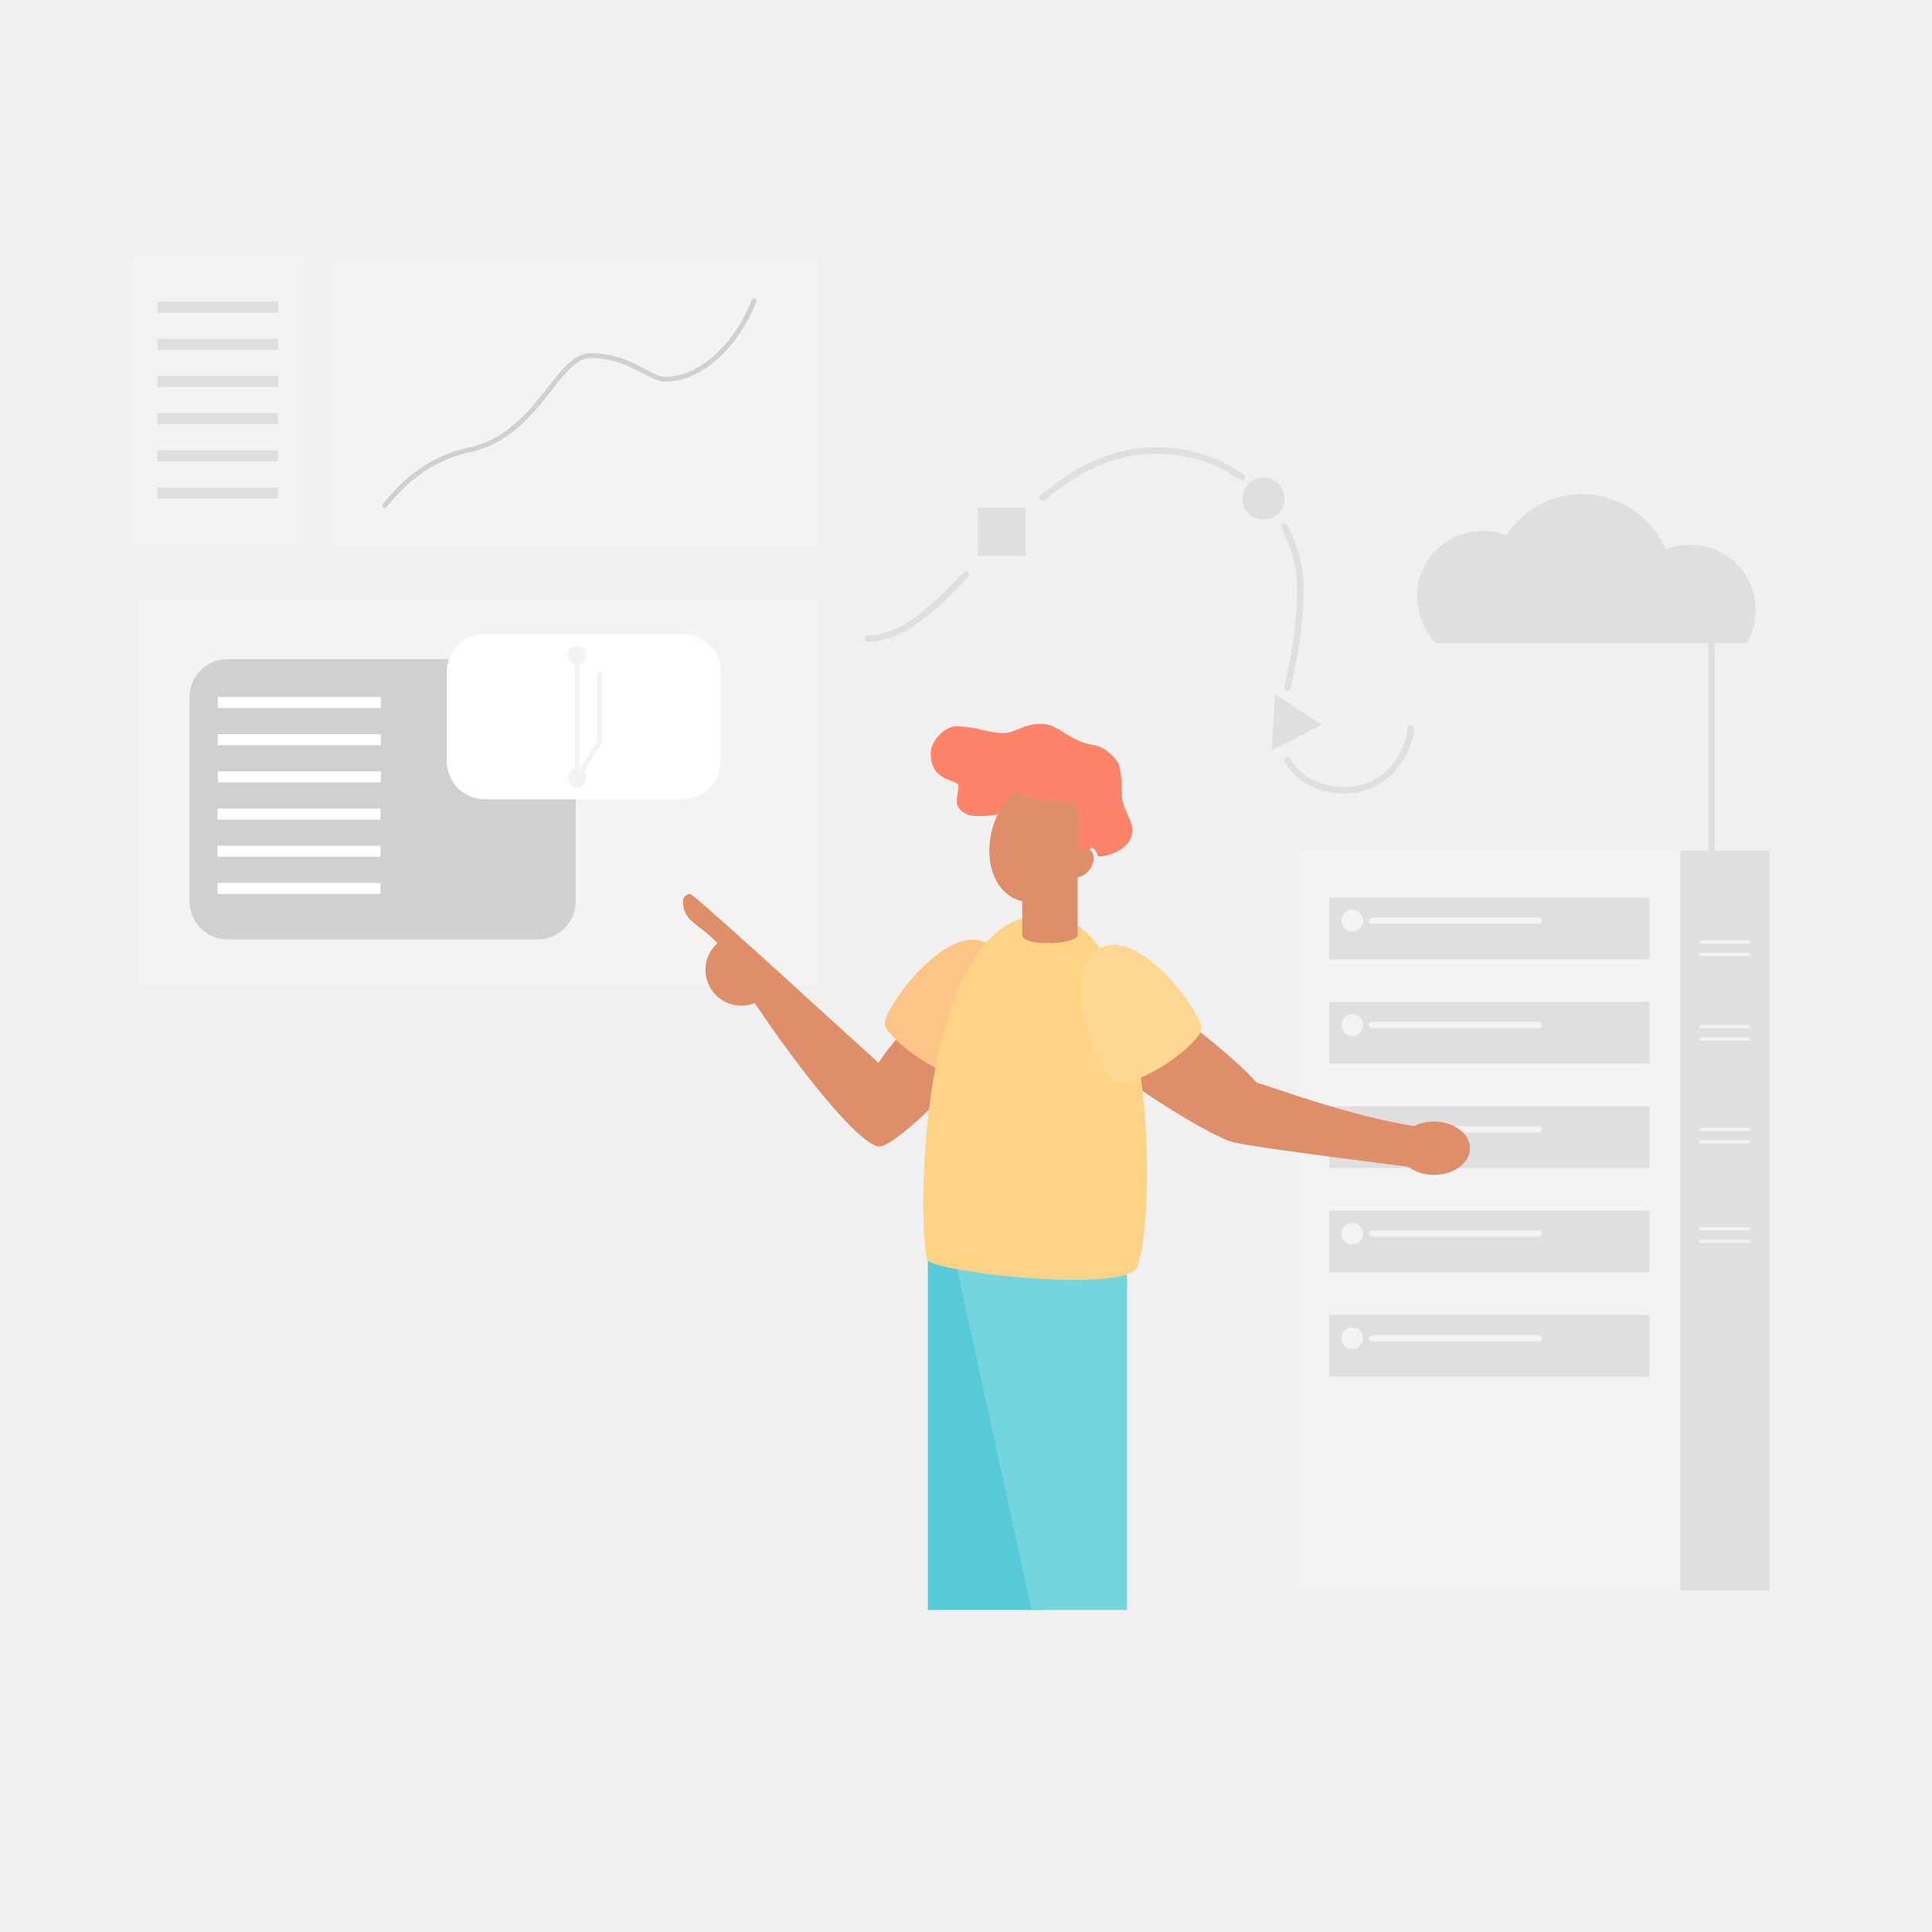
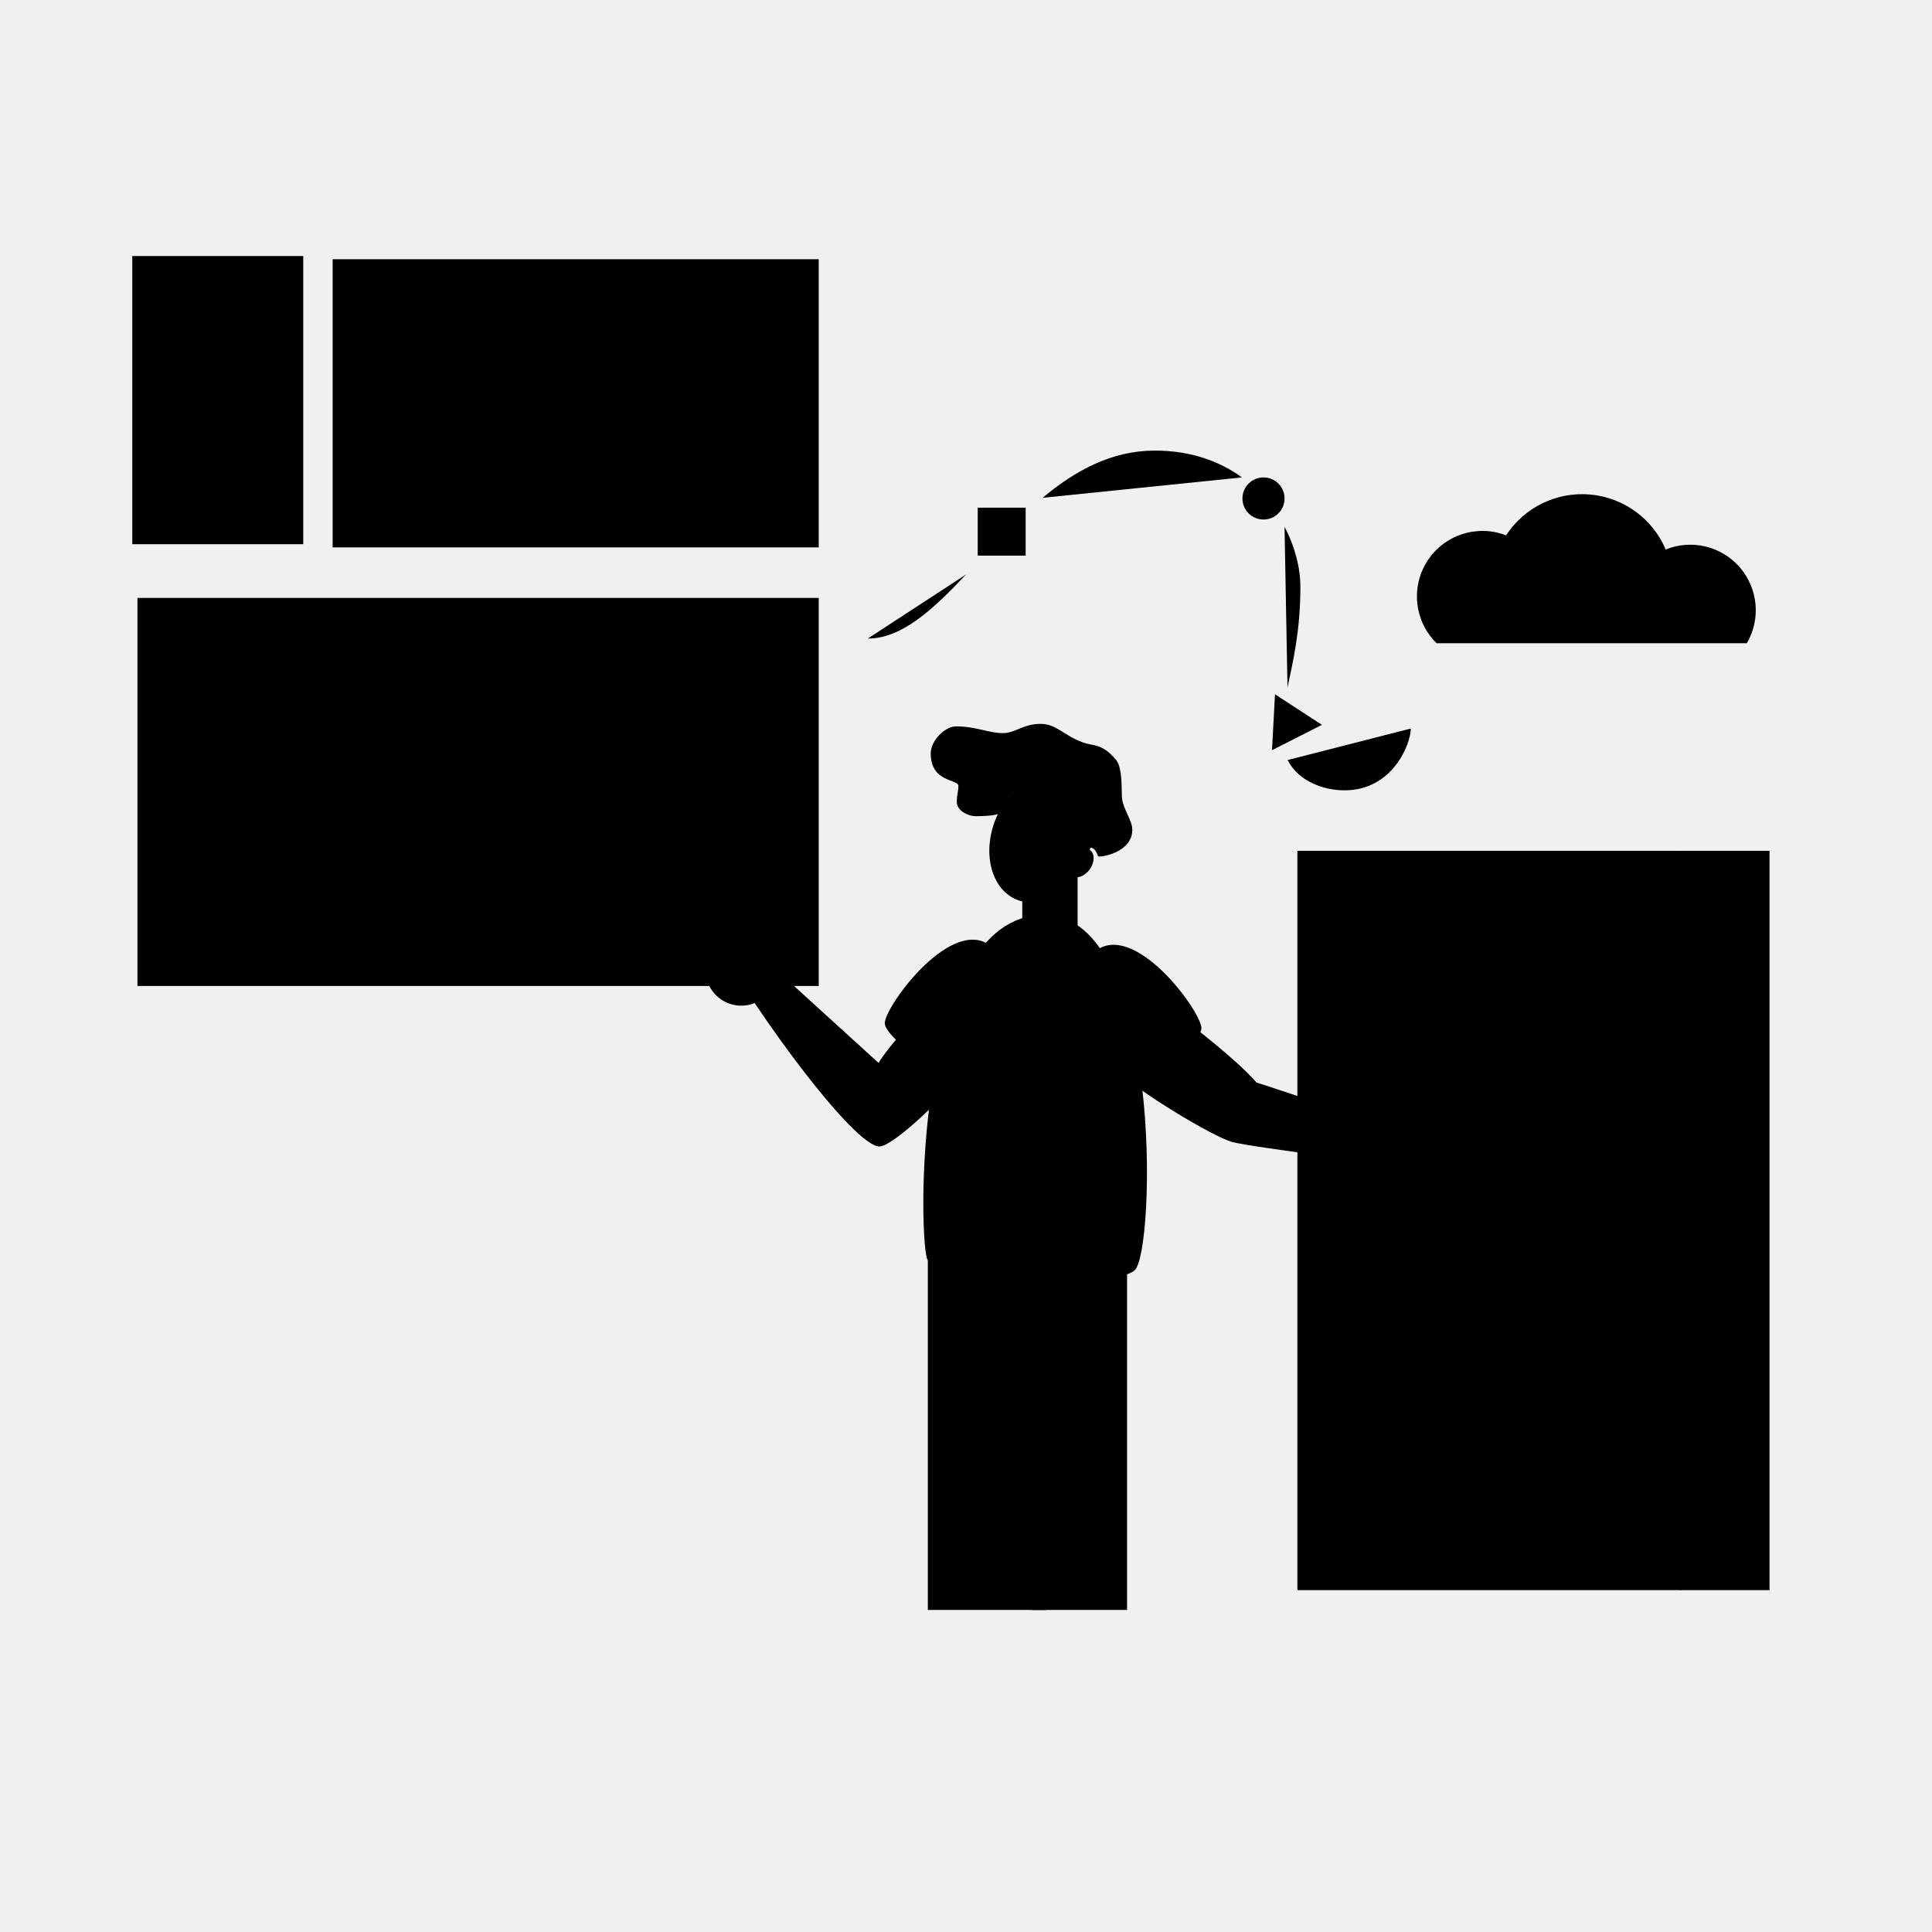
<svg xmlns="http://www.w3.org/2000/svg" id="Vector" viewBox="0 0 1200 1200">
  <defs>
    <style>.cls-1{fill:#f3f3f3;}.cls-2{fill:#dfdfdf;}.cls-13,.cls-16,.cls-17,.cls-18,.cls-3,.cls-4{fill:none;}.cls-16,.cls-3,.cls-4{stroke:#f3f3f3;}.cls-13,.cls-16,.cls-18,.cls-3,.cls-4{stroke-linecap:round;stroke-linejoin:round;}.cls-17,.cls-18,.cls-3{stroke-width:4px;}.cls-4{stroke-width:2px;}.cls-5{fill:#d0d0d0;}.cls-6{fill:#de8e68;}.cls-7{fill:#56cad8;}.cls-8{fill:#74d5de;}.cls-9{fill:#fcc486;}.cls-10{fill:#fed385;}.cls-11{fill:#fd8369;}.cls-12{fill:#fed892;}.cls-13{stroke:#d0d0d0;}.cls-13,.cls-16{stroke-width:3px;}.cls-14{fill:#dedede;}.cls-15{fill:#fff;}.cls-17,.cls-18{stroke:#dfdfdf;}.cls-17{stroke-miterlimit:10;}</style>
  </defs>
-   <rect class="cls-1" x="805.83" y="528.44" width="238.44" height="459.21" transform="translate(1850.1 1516.1) rotate(-180)" />
-   <rect class="cls-2" x="1043.61" y="528.44" width="55.46" height="459.21" transform="translate(2142.69 1516.1) rotate(-180)" />
-   <rect class="cls-2" x="825.59" y="557.5" width="198.93" height="38.35" transform="translate(1850.1 1153.34) rotate(-180)" />
-   <circle class="cls-1" cx="839.88" cy="571.86" r="6.73" />
-   <line class="cls-3" x1="955.82" y1="571.86" x2="852.26" y2="571.86" />
-   <rect class="cls-2" x="825.59" y="622.32" width="198.93" height="38.35" transform="translate(1850.1 1282.98) rotate(-180)" />
-   <circle class="cls-1" cx="839.88" cy="636.68" r="6.73" />
-   <line class="cls-3" x1="955.82" y1="636.68" x2="852.26" y2="636.68" />
-   <rect class="cls-2" x="825.59" y="687.13" width="198.93" height="38.35" transform="translate(1850.1 1412.62) rotate(-180)" />
-   <circle class="cls-1" cx="839.88" cy="701.49" r="6.73" />
-   <line class="cls-3" x1="955.82" y1="701.49" x2="852.26" y2="701.49" />
-   <rect class="cls-2" x="825.59" y="751.95" width="198.93" height="38.35" transform="translate(1850.1 1542.25) rotate(-180)" />
-   <circle class="cls-1" cx="839.88" cy="766.31" r="6.73" />
-   <line class="cls-3" x1="955.82" y1="766.31" x2="852.26" y2="766.31" />
-   <rect class="cls-2" x="825.59" y="816.77" width="198.93" height="38.35" transform="translate(1850.1 1671.89) rotate(-180)" />
-   <circle class="cls-1" cx="839.88" cy="831.13" r="6.73" />
-   <line class="cls-3" x1="955.82" y1="831.13" x2="852.26" y2="831.13" />
-   <line class="cls-4" x1="1086.26" y1="585.08" x2="1056.42" y2="585.08" />
-   <line class="cls-4" x1="1086.26" y1="592.81" x2="1056.42" y2="592.81" />
-   <line class="cls-4" x1="1086.26" y1="637.63" x2="1056.42" y2="637.63" />
-   <line class="cls-4" x1="1086.26" y1="645.35" x2="1056.42" y2="645.35" />
-   <line class="cls-4" x1="1086.26" y1="701.49" x2="1056.42" y2="701.49" />
-   <line class="cls-4" x1="1086.26" y1="709.22" x2="1056.42" y2="709.22" />
-   <line class="cls-4" x1="1086.26" y1="763.28" x2="1056.42" y2="763.28" />
-   <line class="cls-4" x1="1086.26" y1="771" x2="1056.42" y2="771" />
-   <rect class="cls-1" x="85.37" y="371.38" width="423.15" height="241.03" />
-   <rect class="cls-5" x="117.72" y="409.37" width="239.85" height="174.14" rx="23.65" ry="23.65" />
-   <path class="cls-6" d="M736,633.53c4,3.31,32.71,25.1,44.47,38.89,10.91,3,58.19,21,99.55,27.32-.13,5.83-3.12,25.25-3.12,25.25s-99.55-12.37-111.55-15.66-58.76-31.67-69-42.4C710,652.49,736,633.53,736,633.53Z" />
-   <ellipse class="cls-6" cx="890.7" cy="713.18" rx="22.3" ry="16.54" />
-   <polygon class="cls-7" points="576.29 782.89 576.29 999.96 650.07 999.96 613.18 785.24 576.29 782.89" />
-   <polygon class="cls-8" points="700.05 791.48 700.05 999.96 640.75 999.96 592.83 780.67 700.05 791.48" />
-   <path class="cls-6" d="M561.13,640.27c-3.37,3.65-12.91,15.43-15.43,19.92-6.45-5.61-114.47-104.93-117-104.93a4.57,4.57,0,0,0-4.49,4.21c0,13.16,9.6,13.81,21.52,26.45,25,44.87,84.89,126.17,100.52,126.17,9,0,46.57-36.68,46.57-41.49S561.13,640.27,561.13,640.27Z" />
-   <path class="cls-9" d="M613.56,586.25c-25-15.1-64.77,40.28-64,49.54S587.06,672,602.4,669C612.46,667,639.69,602,613.56,586.25Z" />
-   <path class="cls-10" d="M648.48,568.27c74.15,0,69.31,210.22,56.17,220.84-16.35,13.22-122.47,1-128.36-6.22S566.07,568.27,648.48,568.27Z" />
-   <path class="cls-6" d="M669.32,580.66c0,6.2-34.37,7.53-34.37,0v-42.2h34.37Z" />
-   <ellipse class="cls-6" cx="646.91" cy="520.4" rx="41.37" ry="30.79" transform="translate(-74.87 930.68) rotate(-68.43)" />
-   <ellipse class="cls-6" cx="674.4" cy="535.13" rx="9.87" ry="6.9" transform="matrix(0.58, -0.81, 0.81, 0.58, -153.33, 771.84)" />
-   <path class="cls-11" d="M703.29,515.32c0-5.73-5.35-12-6.36-19.25-.52-3.65.61-18.84-3.65-24-8.85-10.65-14.08-8.47-20.85-11-11.8-4.31-16.32-11.46-26.06-11.46-11.06,0-15.53,5.73-23.45,5.73-9.06,0-16.48-4.17-29.19-4.17-6.78,0-15.64,8.86-15.64,16.68,0,18.48,17.2,15.83,17.2,20.33,0,3.12-1,5.6-1,9.9,0,5.6,7.3,8.86,11.47,8.86,12.7,0,14.38-1.55,14.38-1.55a59.87,59.87,0,0,1,9.57-13.83c.51-.54,8.76,5.29,22.23,5.74,11.05.37,18.82,2.5,18.82,7.65,0,3.63-1.33,14.42-1.25,17.46s1.16,5,1.84,5,1.06-1,5.3-1c4.55,0,4.9,5.59,5.69,5.59C686.87,532.1,703.29,528.39,703.29,515.32Z" />
-   <path class="cls-12" d="M682.23,589.43c25-15.11,64.78,40.28,64,49.53s-37.46,36.2-52.81,33.21C683.34,670.21,656.11,605.21,682.23,589.43Z" />
-   <path class="cls-6" d="M448.33,583.72a22.24,22.24,0,1,0,31.55,29.42Z" />
-   <rect class="cls-1" x="206.62" y="161.01" width="301.9" height="178.99" />
-   <rect class="cls-1" x="82.17" y="159.02" width="106.18" height="178.99" />
-   <path class="cls-13" d="M238.87,314c8.78-10.54,24.36-28.45,52.7-34.54,42.34-9.11,54.59-58.56,74.94-58.56,25.54,0,36.3,14.64,46.84,14.64,21.16,0,43.39-19.62,55-48.6" />
-   <rect class="cls-14" x="97.84" y="187.34" width="74.99" height="6.86" />
-   <rect class="cls-14" x="97.84" y="210.44" width="74.99" height="6.86" />
-   <rect class="cls-14" x="97.84" y="233.54" width="74.99" height="6.86" />
-   <rect class="cls-14" x="97.67" y="256.64" width="74.99" height="6.86" />
-   <rect class="cls-14" x="97.67" y="279.74" width="74.99" height="6.86" />
-   <rect class="cls-14" x="97.67" y="302.84" width="74.99" height="6.86" />
-   <rect class="cls-15" x="135.31" y="432.9" width="101.24" height="6.86" />
-   <rect class="cls-15" x="135.31" y="456" width="101.24" height="6.86" />
-   <rect class="cls-15" x="135.31" y="479.1" width="101.24" height="6.86" />
-   <rect class="cls-15" x="135.09" y="502.2" width="101.24" height="6.86" />
-   <rect class="cls-15" x="135.09" y="525.3" width="101.24" height="6.86" />
-   <rect class="cls-15" x="135.09" y="548.39" width="101.24" height="6.86" />
-   <rect class="cls-15" x="277.48" y="393.84" width="170.13" height="102.6" rx="23.65" ry="23.65" />
-   <circle class="cls-1" cx="358.45" cy="406.97" r="5.72" />
-   <circle class="cls-1" cx="358.45" cy="483.32" r="5.72" />
-   <line class="cls-16" x1="358.45" y1="408.84" x2="358.45" y2="481.7" />
-   <line class="cls-16" x1="372.34" y1="418.39" x2="372.34" y2="460.88" />
-   <line class="cls-16" x1="358.45" y1="483.32" x2="372.34" y2="460.88" />
-   <path class="cls-2" d="M892.28,399.51a40.69,40.69,0,0,1,43.17-67,56.4,56.4,0,0,1,99.15,8.79,40.69,40.69,0,0,1,50.4,58.23Z" />
-   <line class="cls-17" x1="1063.03" y1="396.11" x2="1063.03" y2="533.2" />
-   <path class="cls-18" d="M799.73,472.08c7.14,13.75,23.06,18.81,35.39,18.81,29.78,0,41.15-28.69,41.15-38.39" />
-   <path class="cls-18" d="M797.85,327.2c6.58,12.51,9.84,25.74,9.84,37.3,0,27.38-4.57,46.15-8,62.57" />
-   <path class="cls-18" d="M647.56,309.2c20.16-16.83,42.82-29.34,69.79-29.34,22.16,0,40.15,6.6,54.07,16.67" />
-   <path class="cls-18" d="M539,396.62c21.13,0,40.46-18,61.13-39.87" />
-   <rect class="cls-2" x="607.27" y="315.33" width="29.78" height="29.78" />
-   <circle class="cls-2" cx="784.78" cy="309.61" r="13.08" />
-   <polygon class="cls-2" points="821.07 450.22 791.93 431.24 790.06 465.97 821.07 450.22" />
+   <rect className="cls-1" x="805.83" y="528.44" width="238.44" height="459.21" transform="translate(1850.1 1516.1) rotate(-180)" />
+   <rect className="cls-2" x="1043.61" y="528.44" width="55.46" height="459.21" transform="translate(2142.69 1516.1) rotate(-180)" />
+   <rect className="cls-2" x="825.59" y="557.5" width="198.93" height="38.35" transform="translate(1850.1 1153.34) rotate(-180)" />
+   <circle className="cls-1" cx="839.88" cy="571.86" r="6.73" />
+   <line className="cls-3" x1="955.82" y1="571.86" x2="852.26" y2="571.86" />
+   <rect className="cls-2" x="825.59" y="622.32" width="198.93" height="38.35" transform="translate(1850.1 1282.98) rotate(-180)" />
+   <circle className="cls-1" cx="839.88" cy="636.68" r="6.73" />
+   <line className="cls-3" x1="955.82" y1="636.68" x2="852.26" y2="636.68" />
+   <rect className="cls-2" x="825.59" y="687.13" width="198.93" height="38.35" transform="translate(1850.1 1412.62) rotate(-180)" />
+   <circle className="cls-1" cx="839.88" cy="701.49" r="6.73" />
+   <line className="cls-3" x1="955.82" y1="701.49" x2="852.26" y2="701.49" />
+   <rect className="cls-2" x="825.59" y="751.95" width="198.93" height="38.35" transform="translate(1850.1 1542.25) rotate(-180)" />
+   <circle className="cls-1" cx="839.88" cy="766.31" r="6.73" />
+   <line className="cls-3" x1="955.82" y1="766.31" x2="852.26" y2="766.31" />
+   <rect className="cls-2" x="825.59" y="816.77" width="198.93" height="38.35" transform="translate(1850.1 1671.89) rotate(-180)" />
+   <circle className="cls-1" cx="839.88" cy="831.13" r="6.73" />
+   <line className="cls-3" x1="955.82" y1="831.13" x2="852.26" y2="831.13" />
+   <line className="cls-4" x1="1086.26" y1="585.08" x2="1056.42" y2="585.08" />
+   <line className="cls-4" x1="1086.26" y1="592.81" x2="1056.42" y2="592.81" />
+   <line className="cls-4" x1="1086.26" y1="637.63" x2="1056.42" y2="637.63" />
+   <line className="cls-4" x1="1086.26" y1="645.35" x2="1056.42" y2="645.35" />
+   <line className="cls-4" x1="1086.26" y1="701.49" x2="1056.42" y2="701.49" />
+   <line className="cls-4" x1="1086.26" y1="709.22" x2="1056.42" y2="709.22" />
+   <line className="cls-4" x1="1086.26" y1="763.28" x2="1056.42" y2="763.28" />
+   <line className="cls-4" x1="1086.26" y1="771" x2="1056.42" y2="771" />
+   <rect className="cls-1" x="85.37" y="371.38" width="423.15" height="241.03" />
+   <rect className="cls-5" x="117.72" y="409.37" width="239.85" height="174.14" rx="23.65" ry="23.65" />
+   <path className="cls-6" d="M736,633.53c4,3.31,32.71,25.1,44.47,38.89,10.91,3,58.19,21,99.55,27.32-.13,5.83-3.12,25.25-3.12,25.25s-99.55-12.37-111.55-15.66-58.76-31.67-69-42.4C710,652.49,736,633.53,736,633.53Z" />
+   <ellipse className="cls-6" cx="890.7" cy="713.18" rx="22.3" ry="16.54" />
+   <polygon className="cls-7" points="576.29 782.89 576.29 999.96 650.07 999.96 613.18 785.24 576.29 782.89" />
+   <polygon className="cls-8" points="700.05 791.48 700.05 999.96 640.75 999.96 592.83 780.67 700.05 791.48" />
+   <path className="cls-6" d="M561.13,640.27c-3.37,3.65-12.91,15.43-15.43,19.92-6.45-5.61-114.47-104.93-117-104.93a4.57,4.57,0,0,0-4.49,4.21c0,13.16,9.6,13.81,21.52,26.45,25,44.87,84.89,126.17,100.52,126.17,9,0,46.57-36.68,46.57-41.49S561.13,640.27,561.13,640.27Z" />
+   <path className="cls-9" d="M613.56,586.25c-25-15.1-64.77,40.28-64,49.54S587.06,672,602.4,669C612.46,667,639.69,602,613.56,586.25Z" />
+   <path className="cls-10" d="M648.48,568.27c74.15,0,69.31,210.22,56.17,220.84-16.35,13.22-122.47,1-128.36-6.22S566.07,568.27,648.48,568.27Z" />
+   <path className="cls-6" d="M669.32,580.66c0,6.2-34.37,7.53-34.37,0v-42.2h34.37Z" />
+   <ellipse className="cls-6" cx="646.91" cy="520.4" rx="41.37" ry="30.79" transform="translate(-74.87 930.68) rotate(-68.43)" />
+   <ellipse className="cls-6" cx="674.4" cy="535.13" rx="9.87" ry="6.9" transform="matrix(0.58, -0.81, 0.81, 0.58, -153.33, 771.84)" />
+   <path className="cls-11" d="M703.29,515.32c0-5.73-5.35-12-6.36-19.25-.52-3.65.61-18.84-3.65-24-8.85-10.65-14.08-8.47-20.85-11-11.8-4.31-16.32-11.46-26.06-11.46-11.06,0-15.53,5.73-23.45,5.73-9.06,0-16.48-4.17-29.19-4.17-6.78,0-15.64,8.86-15.64,16.68,0,18.48,17.2,15.83,17.2,20.33,0,3.12-1,5.6-1,9.9,0,5.6,7.3,8.86,11.47,8.86,12.7,0,14.38-1.55,14.38-1.55a59.87,59.87,0,0,1,9.57-13.83c.51-.54,8.76,5.29,22.23,5.74,11.05.37,18.82,2.5,18.82,7.65,0,3.63-1.33,14.42-1.25,17.46s1.16,5,1.84,5,1.06-1,5.3-1c4.55,0,4.9,5.59,5.69,5.59C686.87,532.1,703.29,528.39,703.29,515.32Z" />
+   <path className="cls-12" d="M682.23,589.43c25-15.11,64.78,40.28,64,49.53s-37.46,36.2-52.81,33.21C683.34,670.21,656.11,605.21,682.23,589.43Z" />
+   <path className="cls-6" d="M448.33,583.72a22.24,22.24,0,1,0,31.55,29.42Z" />
+   <rect className="cls-1" x="206.62" y="161.01" width="301.9" height="178.99" />
+   <rect className="cls-1" x="82.17" y="159.02" width="106.18" height="178.99" />
+   <path className="cls-13" d="M238.87,314c8.78-10.54,24.36-28.45,52.7-34.54,42.34-9.11,54.59-58.56,74.94-58.56,25.54,0,36.3,14.64,46.84,14.64,21.16,0,43.39-19.62,55-48.6" />
+   <rect className="cls-14" x="97.84" y="187.34" width="74.99" height="6.86" />
+   <rect className="cls-14" x="97.84" y="210.44" width="74.99" height="6.86" />
+   <rect className="cls-14" x="97.84" y="233.54" width="74.99" height="6.86" />
+   <rect className="cls-14" x="97.67" y="256.64" width="74.99" height="6.86" />
+   <rect className="cls-14" x="97.67" y="279.74" width="74.99" height="6.86" />
+   <rect className="cls-14" x="97.67" y="302.84" width="74.99" height="6.86" />
+   <rect className="cls-15" x="135.31" y="432.9" width="101.24" height="6.86" />
+   <rect className="cls-15" x="135.31" y="456" width="101.24" height="6.86" />
+   <rect className="cls-15" x="135.31" y="479.1" width="101.24" height="6.86" />
+   <rect className="cls-15" x="135.09" y="502.2" width="101.24" height="6.86" />
+   <rect className="cls-15" x="135.09" y="525.3" width="101.24" height="6.86" />
+   <rect className="cls-15" x="135.09" y="548.39" width="101.24" height="6.86" />
+   <rect className="cls-15" x="277.48" y="393.84" width="170.13" height="102.6" rx="23.65" ry="23.65" />
+   <circle className="cls-1" cx="358.45" cy="406.97" r="5.72" />
+   <circle className="cls-1" cx="358.45" cy="483.32" r="5.72" />
+   <line className="cls-16" x1="358.45" y1="408.84" x2="358.45" y2="481.7" />
+   <line className="cls-16" x1="372.34" y1="418.39" x2="372.34" y2="460.88" />
+   <line className="cls-16" x1="358.45" y1="483.32" x2="372.34" y2="460.88" />
+   <path className="cls-2" d="M892.28,399.51a40.69,40.69,0,0,1,43.17-67,56.4,56.4,0,0,1,99.15,8.79,40.69,40.69,0,0,1,50.4,58.23Z" />
+   <line className="cls-17" x1="1063.03" y1="396.11" x2="1063.03" y2="533.2" />
+   <path className="cls-18" d="M799.73,472.08c7.14,13.75,23.06,18.81,35.39,18.81,29.78,0,41.15-28.69,41.15-38.39" />
+   <path className="cls-18" d="M797.85,327.2c6.58,12.51,9.84,25.74,9.84,37.3,0,27.38-4.57,46.15-8,62.57" />
+   <path className="cls-18" d="M647.56,309.2c20.16-16.83,42.82-29.34,69.79-29.34,22.16,0,40.15,6.6,54.07,16.67" />
+   <path className="cls-18" d="M539,396.62c21.13,0,40.46-18,61.13-39.87" />
+   <rect className="cls-2" x="607.27" y="315.33" width="29.78" height="29.78" />
+   <circle className="cls-2" cx="784.78" cy="309.61" r="13.08" />
+   <polygon className="cls-2" points="821.07 450.22 791.93 431.24 790.06 465.97 821.07 450.22" />
</svg>
